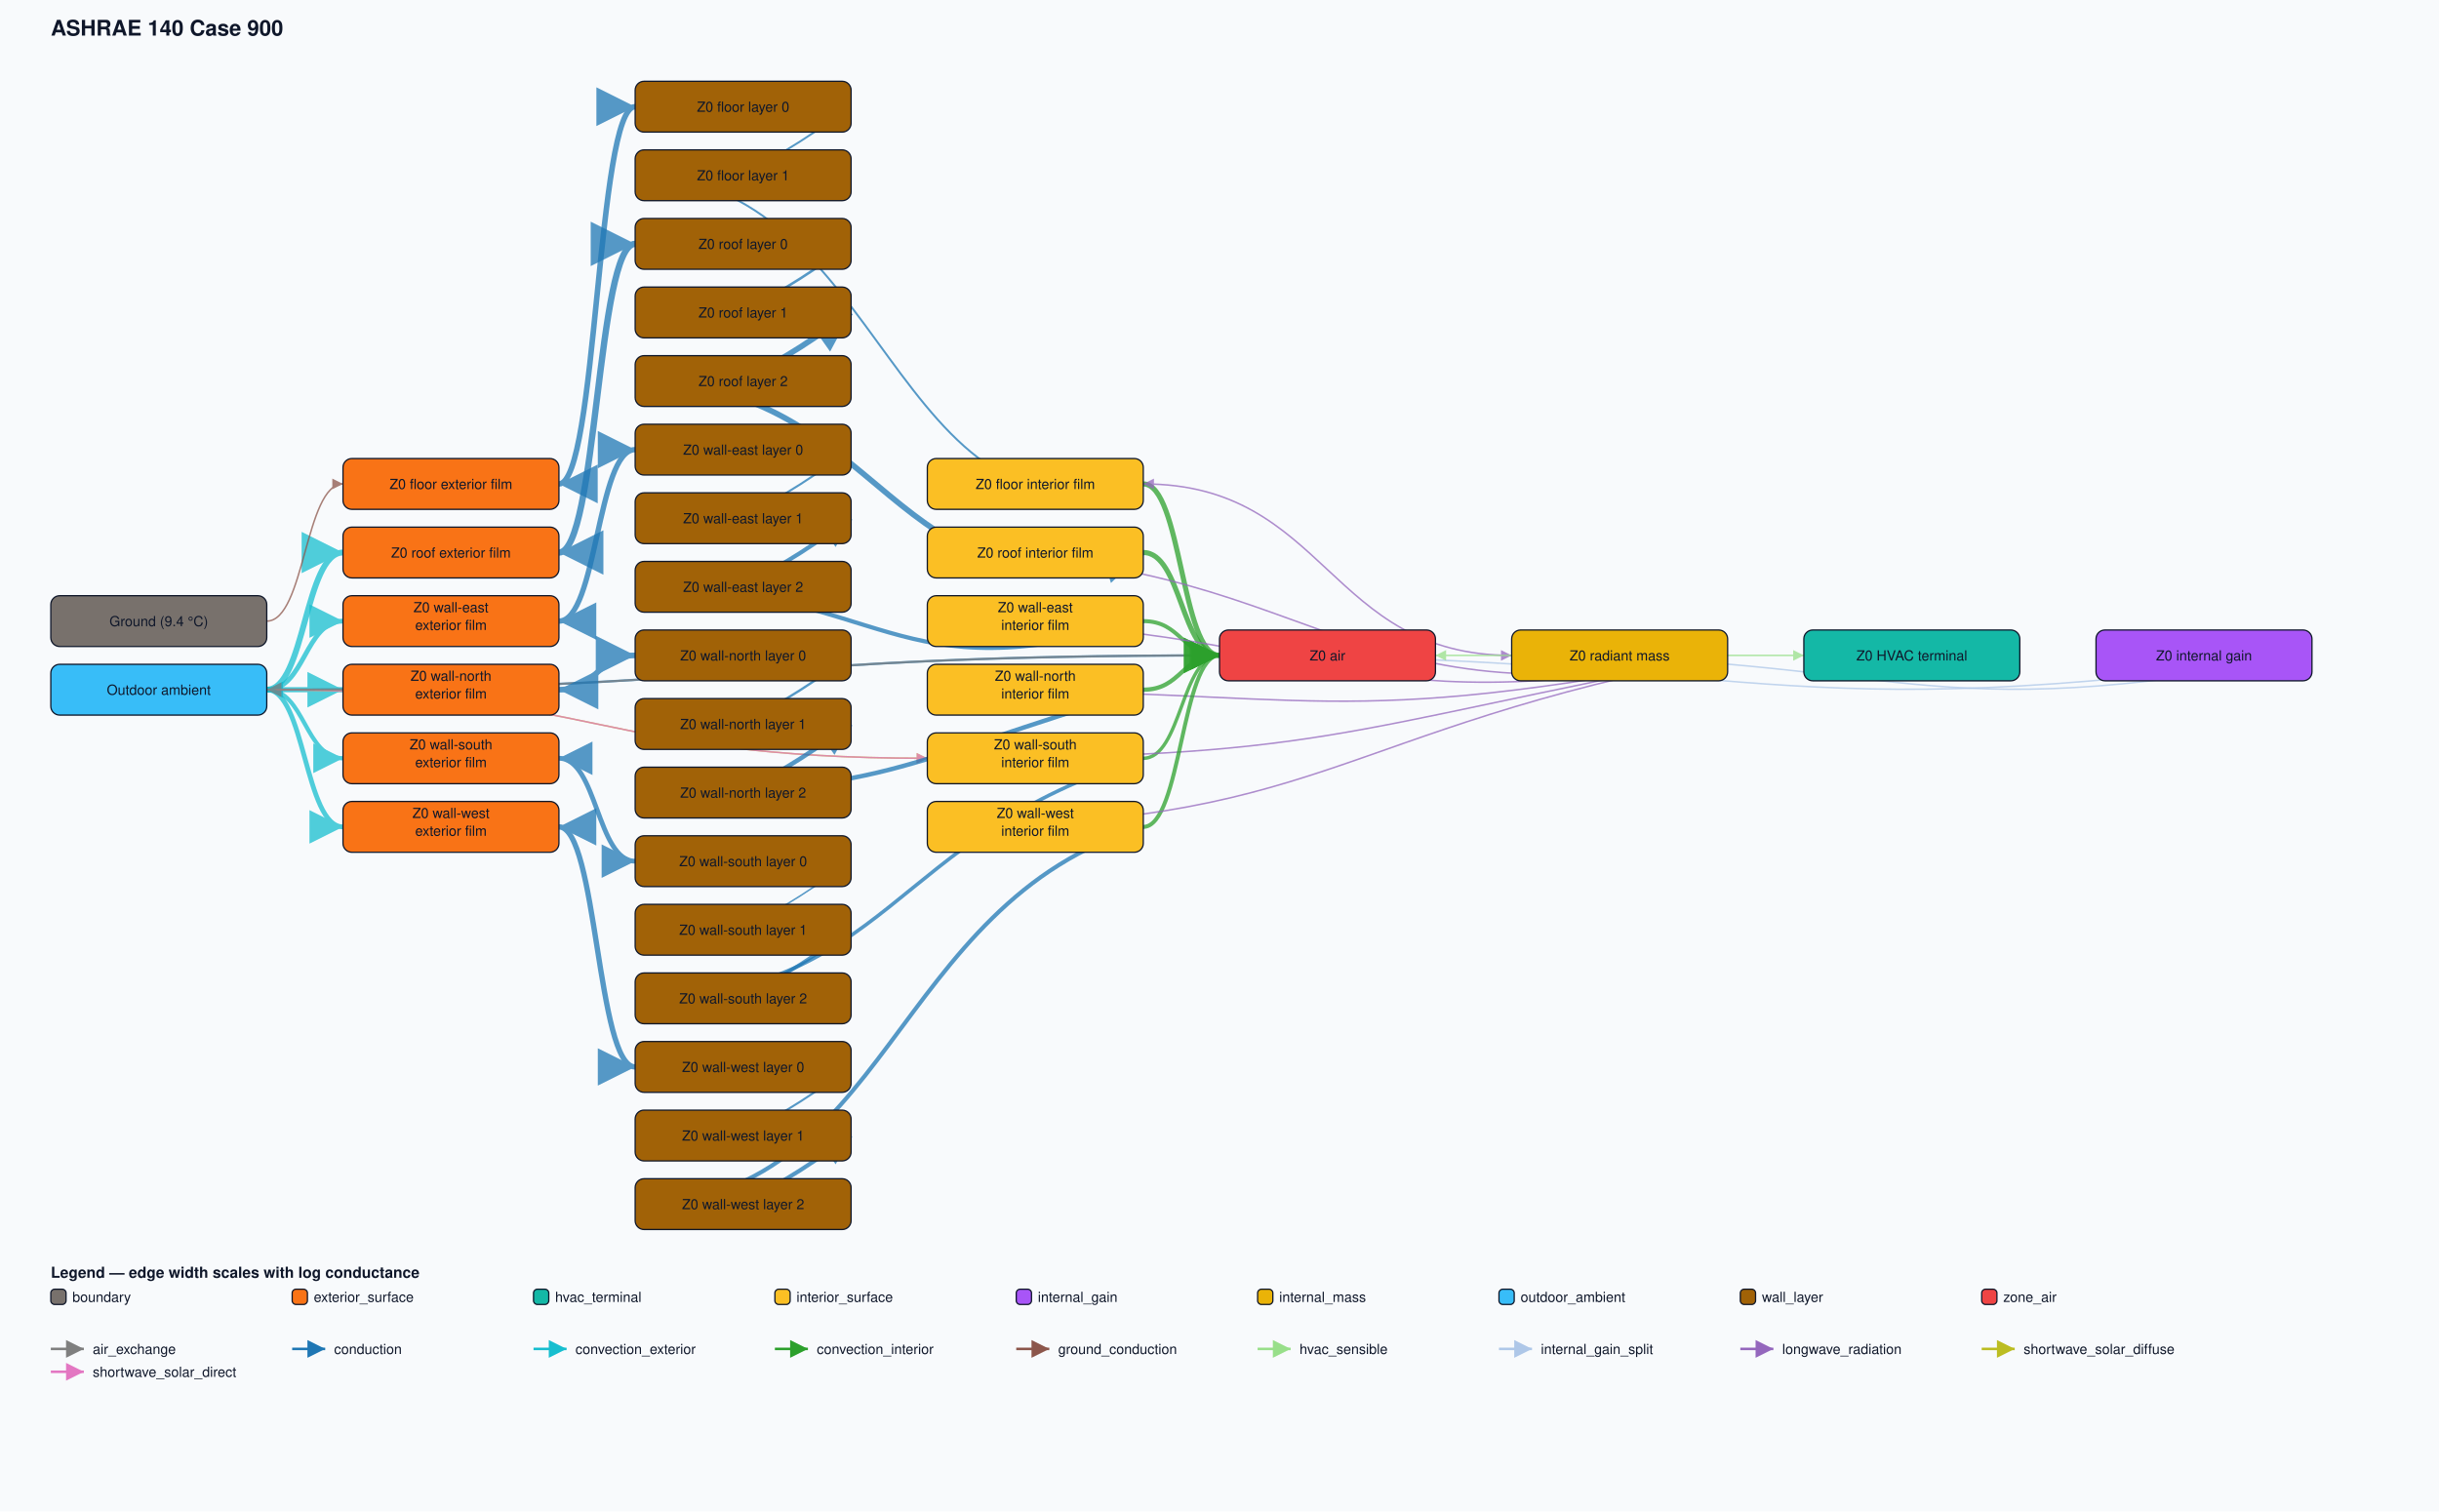
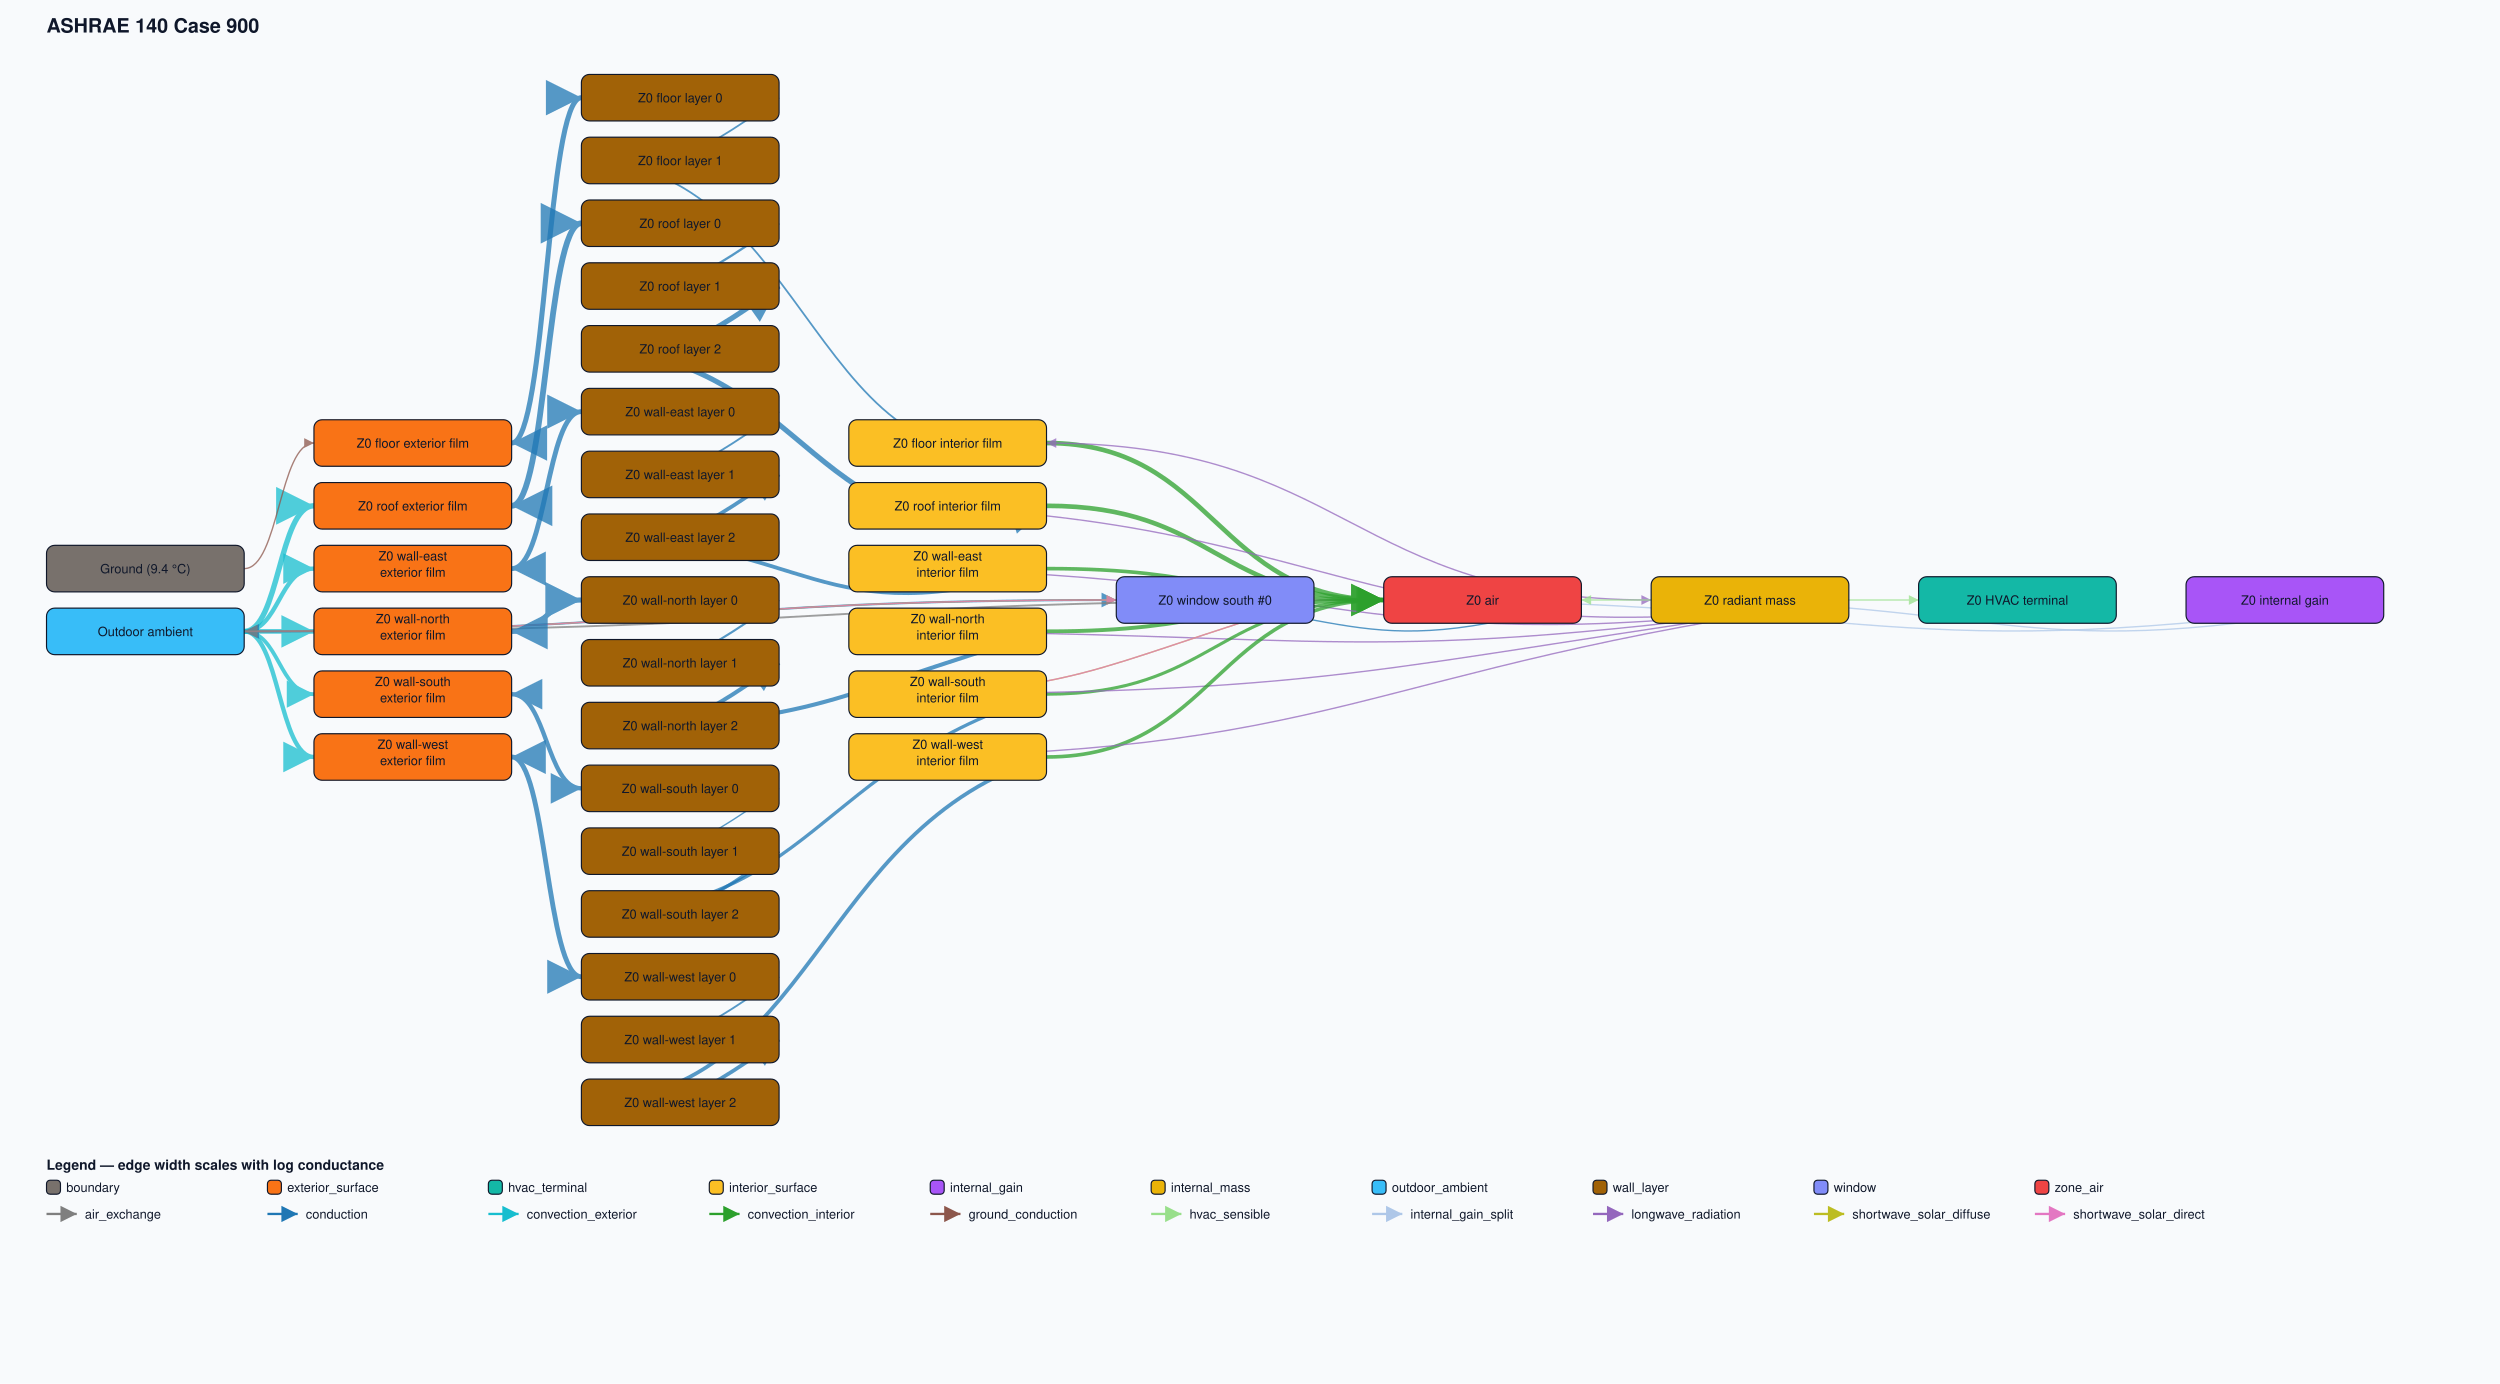
- <svg xmlns="http://www.w3.org/2000/svg" width="1920" height="1190" viewBox="0 0 1920 1190" font-family="Helvetica,Arial,sans-serif" role="img">
-   <rect width="1920" height="1190" fill="#f8fafc" />
+ <svg xmlns="http://www.w3.org/2000/svg" width="2150" height="1190" viewBox="0 0 2150 1190" font-family="Helvetica,Arial,sans-serif" role="img">
+   <rect width="2150" height="1190" fill="#f8fafc" />
  <text x="40" y="28" font-size="17" font-weight="bold" fill="#0f172a">ASHRAE 140 Case 900</text>
  <defs>
    <marker id="arrow0" viewBox="0 0 10 10" refX="10" refY="5" markerWidth="7" markerHeight="7" orient="auto-start-reverse">
      <path d="M 0 0 L 10 5 L 0 10 z" fill="#7f7f7f" />
    </marker>
    <marker id="arrow1" viewBox="0 0 10 10" refX="10" refY="5" markerWidth="7" markerHeight="7" orient="auto-start-reverse">
      <path d="M 0 0 L 10 5 L 0 10 z" fill="#1f77b4" />
    </marker>
    <marker id="arrow2" viewBox="0 0 10 10" refX="10" refY="5" markerWidth="7" markerHeight="7" orient="auto-start-reverse">
      <path d="M 0 0 L 10 5 L 0 10 z" fill="#17becf" />
    </marker>
    <marker id="arrow3" viewBox="0 0 10 10" refX="10" refY="5" markerWidth="7" markerHeight="7" orient="auto-start-reverse">
      <path d="M 0 0 L 10 5 L 0 10 z" fill="#2ca02c" />
    </marker>
    <marker id="arrow4" viewBox="0 0 10 10" refX="10" refY="5" markerWidth="7" markerHeight="7" orient="auto-start-reverse">
      <path d="M 0 0 L 10 5 L 0 10 z" fill="#8c564b" />
    </marker>
    <marker id="arrow5" viewBox="0 0 10 10" refX="10" refY="5" markerWidth="7" markerHeight="7" orient="auto-start-reverse">
      <path d="M 0 0 L 10 5 L 0 10 z" fill="#98df8a" />
    </marker>
    <marker id="arrow6" viewBox="0 0 10 10" refX="10" refY="5" markerWidth="7" markerHeight="7" orient="auto-start-reverse">
      <path d="M 0 0 L 10 5 L 0 10 z" fill="#aec7e8" />
    </marker>
    <marker id="arrow7" viewBox="0 0 10 10" refX="10" refY="5" markerWidth="7" markerHeight="7" orient="auto-start-reverse">
      <path d="M 0 0 L 10 5 L 0 10 z" fill="#9467bd" />
    </marker>
    <marker id="arrow8" viewBox="0 0 10 10" refX="10" refY="5" markerWidth="7" markerHeight="7" orient="auto-start-reverse">
      <path d="M 0 0 L 10 5 L 0 10 z" fill="#bcbd22" />
    </marker>
    <marker id="arrow9" viewBox="0 0 10 10" refX="10" refY="5" markerWidth="7" markerHeight="7" orient="auto-start-reverse">
      <path d="M 0 0 L 10 5 L 0 10 z" fill="#e377c2" />
    </marker>
  </defs>
-   <path d="M 210.0 543.0 C 585.0 543.0, 585.0 516.0, 960.0 516.0" fill="none" stroke="#1f77b4" stroke-width="1.81" opacity="0.75" marker-end="url(#arrow1)" marker-start="url(#arrow1)" />
  <path d="M 210.0 543.0 C 240.0 543.0, 240.0 435.0, 270.0 435.0" fill="none" stroke="#17becf" stroke-width="4.65" opacity="0.75" marker-end="url(#arrow2)" />
  <path d="M 210.0 543.0 C 240.0 543.0, 240.0 489.0, 270.0 489.0" fill="none" stroke="#17becf" stroke-width="3.77" opacity="0.75" marker-end="url(#arrow2)" />
  <path d="M 210.0 543.0 C 240.0 543.0, 240.0 543.0, 270.0 543.0" fill="none" stroke="#17becf" stroke-width="4.00" opacity="0.75" marker-end="url(#arrow2)" />
  <path d="M 210.0 543.0 C 240.0 543.0, 240.0 597.0, 270.0 597.0" fill="none" stroke="#17becf" stroke-width="3.34" opacity="0.75" marker-end="url(#arrow2)" />
-   <path d="M 210.0 543.0 C 470.0 543.0, 470.0 597.0, 730.0 597.0" fill="none" stroke="#bcbd22" stroke-width="1.20" opacity="0.75" marker-end="url(#arrow8)" />
-   <path d="M 210.0 543.0 C 470.0 543.0, 470.0 597.0, 730.0 597.0" fill="none" stroke="#e377c2" stroke-width="1.20" opacity="0.75" marker-end="url(#arrow9)" />
  <path d="M 210.0 543.0 C 240.0 543.0, 240.0 651.0, 270.0 651.0" fill="none" stroke="#17becf" stroke-width="3.77" opacity="0.75" marker-end="url(#arrow2)" />
-   <path d="M 210.0 543.0 C 585.0 543.0, 585.0 516.0, 960.0 516.0" fill="none" stroke="#7f7f7f" stroke-width="1.65" opacity="0.75" marker-end="url(#arrow0)" marker-start="url(#arrow0)" />
+   <path d="M 210.0 543.0 C 585.0 543.0, 585.0 516.0, 960.0 516.0" fill="none" stroke="#1f77b4" stroke-width="1.81" opacity="0.75" marker-end="url(#arrow1)" marker-start="url(#arrow1)" />
+   <path d="M 210.0 543.0 C 585.0 543.0, 585.0 516.0, 960.0 516.0" fill="none" stroke="#bcbd22" stroke-width="1.20" opacity="0.75" marker-end="url(#arrow8)" />
+   <path d="M 210.0 543.0 C 585.0 543.0, 585.0 516.0, 960.0 516.0" fill="none" stroke="#e377c2" stroke-width="1.20" opacity="0.75" marker-end="url(#arrow9)" />
+   <path d="M 210.0 543.0 C 700.0 543.0, 700.0 516.0, 1190.0 516.0" fill="none" stroke="#7f7f7f" stroke-width="1.65" opacity="0.75" marker-end="url(#arrow0)" marker-start="url(#arrow0)" />
  <path d="M 440.0 381.0 C 470.0 381.0, 470.0 84.0, 500.0 84.0" fill="none" stroke="#1f77b4" stroke-width="4.36" opacity="0.75" marker-end="url(#arrow1)" marker-start="url(#arrow1)" />
-   <path d="M 900.0 381.0 C 930.0 381.0, 930.0 516.0, 960.0 516.0" fill="none" stroke="#2ca02c" stroke-width="4.01" opacity="0.75" marker-end="url(#arrow3)" />
-   <path d="M 900.0 381.0 C 1045.0 381.0, 1045.0 516.0, 1190.0 516.0" fill="none" stroke="#9467bd" stroke-width="1.20" opacity="0.75" marker-end="url(#arrow7)" marker-start="url(#arrow7)" />
+   <path d="M 900.0 381.0 C 1045.0 381.0, 1045.0 516.0, 1190.0 516.0" fill="none" stroke="#2ca02c" stroke-width="4.01" opacity="0.75" marker-end="url(#arrow3)" />
+   <path d="M 900.0 381.0 C 1160.0 381.0, 1160.0 516.0, 1420.0 516.0" fill="none" stroke="#9467bd" stroke-width="1.20" opacity="0.75" marker-end="url(#arrow7)" marker-start="url(#arrow7)" />
  <path d="M 670.0 84.0 C 585.0 144.0, 585.0 138.0, 500.0 138.0" fill="none" stroke="#1f77b4" stroke-width="1.54" opacity="0.75" marker-end="url(#arrow1)" marker-start="url(#arrow1)" />
  <path d="M 900.0 381.0 C 700.0 441.0, 700.0 138.0, 500.0 138.0" fill="none" stroke="#1f77b4" stroke-width="1.54" opacity="0.75" marker-end="url(#arrow1)" marker-start="url(#arrow1)" />
-   <path d="M 1820.0 516.0 C 1390.0 576.0, 1390.0 516.0, 960.0 516.0" fill="none" stroke="#aec7e8" stroke-width="1.20" opacity="0.75" marker-end="url(#arrow6)" />
-   <path d="M 1820.0 516.0 C 1505.0 576.0, 1505.0 516.0, 1190.0 516.0" fill="none" stroke="#aec7e8" stroke-width="1.20" opacity="0.75" marker-end="url(#arrow6)" />
-   <path d="M 1130.0 516.0 C 1275.0 516.0, 1275.0 516.0, 1420.0 516.0" fill="none" stroke="#98df8a" stroke-width="1.20" opacity="0.75" marker-end="url(#arrow5)" marker-start="url(#arrow5)" />
+   <path d="M 2050.0 516.0 C 1620.0 576.0, 1620.0 516.0, 1190.0 516.0" fill="none" stroke="#aec7e8" stroke-width="1.20" opacity="0.75" marker-end="url(#arrow6)" />
+   <path d="M 2050.0 516.0 C 1735.0 576.0, 1735.0 516.0, 1420.0 516.0" fill="none" stroke="#aec7e8" stroke-width="1.20" opacity="0.75" marker-end="url(#arrow6)" />
+   <path d="M 1360.0 516.0 C 1505.0 516.0, 1505.0 516.0, 1650.0 516.0" fill="none" stroke="#98df8a" stroke-width="1.20" opacity="0.75" marker-end="url(#arrow5)" marker-start="url(#arrow5)" />
  <path d="M 440.0 435.0 C 470.0 435.0, 470.0 192.0, 500.0 192.0" fill="none" stroke="#1f77b4" stroke-width="5.00" opacity="0.75" marker-end="url(#arrow1)" marker-start="url(#arrow1)" />
-   <path d="M 900.0 435.0 C 930.0 435.0, 930.0 516.0, 960.0 516.0" fill="none" stroke="#2ca02c" stroke-width="4.01" opacity="0.75" marker-end="url(#arrow3)" />
-   <path d="M 1360.0 516.0 C 1045.0 576.0, 1045.0 435.0, 730.0 435.0" fill="none" stroke="#9467bd" stroke-width="1.20" opacity="0.75" marker-end="url(#arrow7)" marker-start="url(#arrow7)" />
+   <path d="M 900.0 435.0 C 1045.0 435.0, 1045.0 516.0, 1190.0 516.0" fill="none" stroke="#2ca02c" stroke-width="4.01" opacity="0.75" marker-end="url(#arrow3)" />
+   <path d="M 1590.0 516.0 C 1160.0 576.0, 1160.0 435.0, 730.0 435.0" fill="none" stroke="#9467bd" stroke-width="1.20" opacity="0.75" marker-end="url(#arrow7)" marker-start="url(#arrow7)" />
  <path d="M 670.0 192.0 C 585.0 252.0, 585.0 246.0, 500.0 246.0" fill="none" stroke="#1f77b4" stroke-width="2.03" opacity="0.75" marker-end="url(#arrow1)" marker-start="url(#arrow1)" />
  <path d="M 670.0 246.0 C 585.0 306.0, 585.0 300.0, 500.0 300.0" fill="none" stroke="#1f77b4" stroke-width="4.47" opacity="0.75" marker-end="url(#arrow1)" marker-start="url(#arrow1)" />
  <path d="M 900.0 435.0 C 700.0 495.0, 700.0 300.0, 500.0 300.0" fill="none" stroke="#1f77b4" stroke-width="4.47" opacity="0.75" marker-end="url(#arrow1)" marker-start="url(#arrow1)" />
  <path d="M 440.0 489.0 C 470.0 489.0, 470.0 354.0, 500.0 354.0" fill="none" stroke="#1f77b4" stroke-width="4.20" opacity="0.75" marker-end="url(#arrow1)" marker-start="url(#arrow1)" />
-   <path d="M 900.0 489.0 C 930.0 489.0, 930.0 516.0, 960.0 516.0" fill="none" stroke="#2ca02c" stroke-width="3.13" opacity="0.75" marker-end="url(#arrow3)" />
-   <path d="M 1360.0 516.0 C 1045.0 576.0, 1045.0 489.0, 730.0 489.0" fill="none" stroke="#9467bd" stroke-width="1.20" opacity="0.75" marker-end="url(#arrow7)" marker-start="url(#arrow7)" />
+   <path d="M 900.0 489.0 C 1045.0 489.0, 1045.0 516.0, 1190.0 516.0" fill="none" stroke="#2ca02c" stroke-width="3.13" opacity="0.75" marker-end="url(#arrow3)" />
+   <path d="M 1590.0 516.0 C 1160.0 576.0, 1160.0 489.0, 730.0 489.0" fill="none" stroke="#9467bd" stroke-width="1.20" opacity="0.75" marker-end="url(#arrow7)" marker-start="url(#arrow7)" />
  <path d="M 670.0 354.0 C 585.0 414.0, 585.0 408.0, 500.0 408.0" fill="none" stroke="#1f77b4" stroke-width="1.62" opacity="0.75" marker-end="url(#arrow1)" marker-start="url(#arrow1)" />
  <path d="M 670.0 408.0 C 585.0 468.0, 585.0 462.0, 500.0 462.0" fill="none" stroke="#1f77b4" stroke-width="3.29" opacity="0.75" marker-end="url(#arrow1)" marker-start="url(#arrow1)" />
  <path d="M 900.0 489.0 C 700.0 549.0, 700.0 462.0, 500.0 462.0" fill="none" stroke="#1f77b4" stroke-width="3.29" opacity="0.75" marker-end="url(#arrow1)" marker-start="url(#arrow1)" />
  <path d="M 440.0 543.0 C 470.0 543.0, 470.0 516.0, 500.0 516.0" fill="none" stroke="#1f77b4" stroke-width="4.43" opacity="0.75" marker-end="url(#arrow1)" marker-start="url(#arrow1)" />
-   <path d="M 900.0 543.0 C 930.0 543.0, 930.0 516.0, 960.0 516.0" fill="none" stroke="#2ca02c" stroke-width="3.36" opacity="0.75" marker-end="url(#arrow3)" />
-   <path d="M 1360.0 516.0 C 1045.0 576.0, 1045.0 543.0, 730.0 543.0" fill="none" stroke="#9467bd" stroke-width="1.20" opacity="0.75" marker-end="url(#arrow7)" marker-start="url(#arrow7)" />
+   <path d="M 900.0 543.0 C 1045.0 543.0, 1045.0 516.0, 1190.0 516.0" fill="none" stroke="#2ca02c" stroke-width="3.36" opacity="0.75" marker-end="url(#arrow3)" />
+   <path d="M 1590.0 516.0 C 1160.0 576.0, 1160.0 543.0, 730.0 543.0" fill="none" stroke="#9467bd" stroke-width="1.20" opacity="0.75" marker-end="url(#arrow7)" marker-start="url(#arrow7)" />
  <path d="M 670.0 516.0 C 585.0 576.0, 585.0 570.0, 500.0 570.0" fill="none" stroke="#1f77b4" stroke-width="1.86" opacity="0.75" marker-end="url(#arrow1)" marker-start="url(#arrow1)" />
  <path d="M 670.0 570.0 C 585.0 630.0, 585.0 624.0, 500.0 624.0" fill="none" stroke="#1f77b4" stroke-width="3.53" opacity="0.75" marker-end="url(#arrow1)" marker-start="url(#arrow1)" />
  <path d="M 900.0 543.0 C 700.0 603.0, 700.0 624.0, 500.0 624.0" fill="none" stroke="#1f77b4" stroke-width="3.53" opacity="0.75" marker-end="url(#arrow1)" marker-start="url(#arrow1)" />
  <path d="M 440.0 597.0 C 470.0 597.0, 470.0 678.0, 500.0 678.0" fill="none" stroke="#1f77b4" stroke-width="3.77" opacity="0.75" marker-end="url(#arrow1)" marker-start="url(#arrow1)" />
-   <path d="M 900.0 597.0 C 930.0 597.0, 930.0 516.0, 960.0 516.0" fill="none" stroke="#2ca02c" stroke-width="2.70" opacity="0.75" marker-end="url(#arrow3)" />
-   <path d="M 1360.0 516.0 C 1045.0 576.0, 1045.0 597.0, 730.0 597.0" fill="none" stroke="#9467bd" stroke-width="1.20" opacity="0.75" marker-end="url(#arrow7)" marker-start="url(#arrow7)" />
+   <path d="M 900.0 597.0 C 1045.0 597.0, 1045.0 516.0, 1190.0 516.0" fill="none" stroke="#2ca02c" stroke-width="2.70" opacity="0.75" marker-end="url(#arrow3)" />
+   <path d="M 1590.0 516.0 C 1160.0 576.0, 1160.0 597.0, 730.0 597.0" fill="none" stroke="#9467bd" stroke-width="1.20" opacity="0.75" marker-end="url(#arrow7)" marker-start="url(#arrow7)" />
  <path d="M 670.0 678.0 C 585.0 738.0, 585.0 732.0, 500.0 732.0" fill="none" stroke="#1f77b4" stroke-width="1.20" opacity="0.75" marker-end="url(#arrow1)" marker-start="url(#arrow1)" />
  <path d="M 670.0 732.0 C 585.0 792.0, 585.0 786.0, 500.0 786.0" fill="none" stroke="#1f77b4" stroke-width="2.87" opacity="0.75" marker-end="url(#arrow1)" marker-start="url(#arrow1)" />
  <path d="M 900.0 597.0 C 700.0 657.0, 700.0 786.0, 500.0 786.0" fill="none" stroke="#1f77b4" stroke-width="2.87" opacity="0.75" marker-end="url(#arrow1)" marker-start="url(#arrow1)" />
  <path d="M 440.0 651.0 C 470.0 651.0, 470.0 840.0, 500.0 840.0" fill="none" stroke="#1f77b4" stroke-width="4.20" opacity="0.75" marker-end="url(#arrow1)" marker-start="url(#arrow1)" />
-   <path d="M 900.0 651.0 C 930.0 651.0, 930.0 516.0, 960.0 516.0" fill="none" stroke="#2ca02c" stroke-width="3.13" opacity="0.75" marker-end="url(#arrow3)" />
-   <path d="M 1360.0 516.0 C 1045.0 576.0, 1045.0 651.0, 730.0 651.0" fill="none" stroke="#9467bd" stroke-width="1.20" opacity="0.75" marker-end="url(#arrow7)" marker-start="url(#arrow7)" />
+   <path d="M 900.0 651.0 C 1045.0 651.0, 1045.0 516.0, 1190.0 516.0" fill="none" stroke="#2ca02c" stroke-width="3.13" opacity="0.75" marker-end="url(#arrow3)" />
+   <path d="M 1590.0 516.0 C 1160.0 576.0, 1160.0 651.0, 730.0 651.0" fill="none" stroke="#9467bd" stroke-width="1.20" opacity="0.75" marker-end="url(#arrow7)" marker-start="url(#arrow7)" />
  <path d="M 670.0 840.0 C 585.0 900.0, 585.0 894.0, 500.0 894.0" fill="none" stroke="#1f77b4" stroke-width="1.62" opacity="0.75" marker-end="url(#arrow1)" marker-start="url(#arrow1)" />
  <path d="M 670.0 894.0 C 585.0 954.0, 585.0 948.0, 500.0 948.0" fill="none" stroke="#1f77b4" stroke-width="3.29" opacity="0.75" marker-end="url(#arrow1)" marker-start="url(#arrow1)" />
  <path d="M 900.0 651.0 C 700.0 711.0, 700.0 948.0, 500.0 948.0" fill="none" stroke="#1f77b4" stroke-width="3.29" opacity="0.75" marker-end="url(#arrow1)" marker-start="url(#arrow1)" />
+   <path d="M 1360.0 516.0 C 1160.0 576.0, 1160.0 516.0, 960.0 516.0" fill="none" stroke="#1f77b4" stroke-width="1.20" opacity="0.75" marker-end="url(#arrow1)" marker-start="url(#arrow1)" />
+   <path d="M 1130.0 516.0 C 930.0 576.0, 930.0 597.0, 730.0 597.0" fill="none" stroke="#bcbd22" stroke-width="1.20" opacity="0.75" marker-end="url(#arrow8)" />
+   <path d="M 1130.0 516.0 C 930.0 576.0, 930.0 597.0, 730.0 597.0" fill="none" stroke="#e377c2" stroke-width="1.20" opacity="0.75" marker-end="url(#arrow9)" />
  <path d="M 210.0 489.0 C 240.0 489.0, 240.0 381.0, 270.0 381.0" fill="none" stroke="#8c564b" stroke-width="1.20" opacity="0.75" marker-end="url(#arrow4)" />
  <g>
    <rect x="40.0" y="469.0" width="170" height="40" rx="7" fill="#78716c" stroke="#0f172a" stroke-width="1" />
    <text x="125.0" y="493.0" font-size="11" text-anchor="middle" fill="#0f172a">Ground (9.4 °C)</text>
  </g>
  <g>
    <rect x="40.0" y="523.0" width="170" height="40" rx="7" fill="#38bdf8" stroke="#0f172a" stroke-width="1" />
    <text x="125.0" y="547.0" font-size="11" text-anchor="middle" fill="#0f172a">Outdoor ambient</text>
  </g>
  <g>
-     <rect x="960.0" y="496.0" width="170" height="40" rx="7" fill="#ef4444" stroke="#0f172a" stroke-width="1" />
-     <text x="1045.0" y="520.0" font-size="11" text-anchor="middle" fill="#0f172a">Z0 air</text>
+     <rect x="1190.0" y="496.0" width="170" height="40" rx="7" fill="#ef4444" stroke="#0f172a" stroke-width="1" />
+     <text x="1275.0" y="520.0" font-size="11" text-anchor="middle" fill="#0f172a">Z0 air</text>
  </g>
  <g>
    <rect x="270.0" y="361.0" width="170" height="40" rx="7" fill="#f97316" stroke="#0f172a" stroke-width="1" />
    <text x="355.0" y="385.0" font-size="11" text-anchor="middle" fill="#0f172a">Z0 floor exterior film</text>
  </g>
  <g>
    <rect x="730.0" y="361.0" width="170" height="40" rx="7" fill="#fbbf24" stroke="#0f172a" stroke-width="1" />
    <text x="815.0" y="385.0" font-size="11" text-anchor="middle" fill="#0f172a">Z0 floor interior film</text>
  </g>
  <g>
    <rect x="500.0" y="64.0" width="170" height="40" rx="7" fill="#a16207" stroke="#0f172a" stroke-width="1" />
    <text x="585.0" y="88.0" font-size="11" text-anchor="middle" fill="#0f172a">Z0 floor layer 0</text>
  </g>
  <g>
    <rect x="500.0" y="118.0" width="170" height="40" rx="7" fill="#a16207" stroke="#0f172a" stroke-width="1" />
    <text x="585.0" y="142.0" font-size="11" text-anchor="middle" fill="#0f172a">Z0 floor layer 1</text>
  </g>
  <g>
-     <rect x="1650.0" y="496.0" width="170" height="40" rx="7" fill="#a855f7" stroke="#0f172a" stroke-width="1" />
-     <text x="1735.0" y="520.0" font-size="11" text-anchor="middle" fill="#0f172a">Z0 internal gain</text>
-   </g>
-   <g>
-     <rect x="1420.0" y="496.0" width="170" height="40" rx="7" fill="#14b8a6" stroke="#0f172a" stroke-width="1" />
-     <text x="1505.0" y="520.0" font-size="11" text-anchor="middle" fill="#0f172a">Z0 HVAC terminal</text>
-   </g>
-   <g>
-     <rect x="1190.0" y="496.0" width="170" height="40" rx="7" fill="#eab308" stroke="#0f172a" stroke-width="1" />
-     <text x="1275.0" y="520.0" font-size="11" text-anchor="middle" fill="#0f172a">Z0 radiant mass</text>
+     <rect x="1880.0" y="496.0" width="170" height="40" rx="7" fill="#a855f7" stroke="#0f172a" stroke-width="1" />
+     <text x="1965.0" y="520.0" font-size="11" text-anchor="middle" fill="#0f172a">Z0 internal gain</text>
+   </g>
+   <g>
+     <rect x="1650.0" y="496.0" width="170" height="40" rx="7" fill="#14b8a6" stroke="#0f172a" stroke-width="1" />
+     <text x="1735.0" y="520.0" font-size="11" text-anchor="middle" fill="#0f172a">Z0 HVAC terminal</text>
+   </g>
+   <g>
+     <rect x="1420.0" y="496.0" width="170" height="40" rx="7" fill="#eab308" stroke="#0f172a" stroke-width="1" />
+     <text x="1505.0" y="520.0" font-size="11" text-anchor="middle" fill="#0f172a">Z0 radiant mass</text>
  </g>
  <g>
    <rect x="270.0" y="415.0" width="170" height="40" rx="7" fill="#f97316" stroke="#0f172a" stroke-width="1" />
    <text x="355.0" y="439.0" font-size="11" text-anchor="middle" fill="#0f172a">Z0 roof exterior film</text>
  </g>
  <g>
    <rect x="730.0" y="415.0" width="170" height="40" rx="7" fill="#fbbf24" stroke="#0f172a" stroke-width="1" />
    <text x="815.0" y="439.0" font-size="11" text-anchor="middle" fill="#0f172a">Z0 roof interior film</text>
  </g>
  <g>
    <rect x="500.0" y="172.0" width="170" height="40" rx="7" fill="#a16207" stroke="#0f172a" stroke-width="1" />
    <text x="585.0" y="196.0" font-size="11" text-anchor="middle" fill="#0f172a">Z0 roof layer 0</text>
  </g>
  <g>
    <rect x="500.0" y="226.0" width="170" height="40" rx="7" fill="#a16207" stroke="#0f172a" stroke-width="1" />
    <text x="585.0" y="250.0" font-size="11" text-anchor="middle" fill="#0f172a">Z0 roof layer 1</text>
  </g>
  <g>
    <rect x="500.0" y="280.0" width="170" height="40" rx="7" fill="#a16207" stroke="#0f172a" stroke-width="1" />
    <text x="585.0" y="304.0" font-size="11" text-anchor="middle" fill="#0f172a">Z0 roof layer 2</text>
  </g>
  <g>
    <rect x="270.0" y="469.0" width="170" height="40" rx="7" fill="#f97316" stroke="#0f172a" stroke-width="1" />
    <text x="355.0" y="482.0" font-size="11" text-anchor="middle" fill="#0f172a">Z0 wall-east</text>
    <text x="355.0" y="496.0" font-size="11" text-anchor="middle" fill="#0f172a">exterior film</text>
  </g>
  <g>
    <rect x="730.0" y="469.0" width="170" height="40" rx="7" fill="#fbbf24" stroke="#0f172a" stroke-width="1" />
    <text x="815.0" y="482.0" font-size="11" text-anchor="middle" fill="#0f172a">Z0 wall-east</text>
    <text x="815.0" y="496.0" font-size="11" text-anchor="middle" fill="#0f172a">interior film</text>
  </g>
  <g>
    <rect x="500.0" y="334.0" width="170" height="40" rx="7" fill="#a16207" stroke="#0f172a" stroke-width="1" />
    <text x="585.0" y="358.0" font-size="11" text-anchor="middle" fill="#0f172a">Z0 wall-east layer 0</text>
  </g>
  <g>
    <rect x="500.0" y="388.0" width="170" height="40" rx="7" fill="#a16207" stroke="#0f172a" stroke-width="1" />
    <text x="585.0" y="412.0" font-size="11" text-anchor="middle" fill="#0f172a">Z0 wall-east layer 1</text>
  </g>
  <g>
    <rect x="500.0" y="442.0" width="170" height="40" rx="7" fill="#a16207" stroke="#0f172a" stroke-width="1" />
    <text x="585.0" y="466.0" font-size="11" text-anchor="middle" fill="#0f172a">Z0 wall-east layer 2</text>
  </g>
  <g>
    <rect x="270.0" y="523.0" width="170" height="40" rx="7" fill="#f97316" stroke="#0f172a" stroke-width="1" />
    <text x="355.0" y="536.0" font-size="11" text-anchor="middle" fill="#0f172a">Z0 wall-north</text>
    <text x="355.0" y="550.0" font-size="11" text-anchor="middle" fill="#0f172a">exterior film</text>
  </g>
  <g>
    <rect x="730.0" y="523.0" width="170" height="40" rx="7" fill="#fbbf24" stroke="#0f172a" stroke-width="1" />
    <text x="815.0" y="536.0" font-size="11" text-anchor="middle" fill="#0f172a">Z0 wall-north</text>
    <text x="815.0" y="550.0" font-size="11" text-anchor="middle" fill="#0f172a">interior film</text>
  </g>
  <g>
    <rect x="500.0" y="496.0" width="170" height="40" rx="7" fill="#a16207" stroke="#0f172a" stroke-width="1" />
    <text x="585.0" y="520.0" font-size="11" text-anchor="middle" fill="#0f172a">Z0 wall-north layer 0</text>
  </g>
  <g>
    <rect x="500.0" y="550.0" width="170" height="40" rx="7" fill="#a16207" stroke="#0f172a" stroke-width="1" />
    <text x="585.0" y="574.0" font-size="11" text-anchor="middle" fill="#0f172a">Z0 wall-north layer 1</text>
  </g>
  <g>
    <rect x="500.0" y="604.0" width="170" height="40" rx="7" fill="#a16207" stroke="#0f172a" stroke-width="1" />
    <text x="585.0" y="628.0" font-size="11" text-anchor="middle" fill="#0f172a">Z0 wall-north layer 2</text>
  </g>
  <g>
    <rect x="270.0" y="577.0" width="170" height="40" rx="7" fill="#f97316" stroke="#0f172a" stroke-width="1" />
    <text x="355.0" y="590.0" font-size="11" text-anchor="middle" fill="#0f172a">Z0 wall-south</text>
    <text x="355.0" y="604.0" font-size="11" text-anchor="middle" fill="#0f172a">exterior film</text>
  </g>
  <g>
    <rect x="730.0" y="577.0" width="170" height="40" rx="7" fill="#fbbf24" stroke="#0f172a" stroke-width="1" />
    <text x="815.0" y="590.0" font-size="11" text-anchor="middle" fill="#0f172a">Z0 wall-south</text>
    <text x="815.0" y="604.0" font-size="11" text-anchor="middle" fill="#0f172a">interior film</text>
  </g>
  <g>
    <rect x="500.0" y="658.0" width="170" height="40" rx="7" fill="#a16207" stroke="#0f172a" stroke-width="1" />
    <text x="585.0" y="682.0" font-size="11" text-anchor="middle" fill="#0f172a">Z0 wall-south layer 0</text>
  </g>
  <g>
    <rect x="500.0" y="712.0" width="170" height="40" rx="7" fill="#a16207" stroke="#0f172a" stroke-width="1" />
    <text x="585.0" y="736.0" font-size="11" text-anchor="middle" fill="#0f172a">Z0 wall-south layer 1</text>
  </g>
  <g>
    <rect x="500.0" y="766.0" width="170" height="40" rx="7" fill="#a16207" stroke="#0f172a" stroke-width="1" />
    <text x="585.0" y="790.0" font-size="11" text-anchor="middle" fill="#0f172a">Z0 wall-south layer 2</text>
  </g>
  <g>
    <rect x="270.0" y="631.0" width="170" height="40" rx="7" fill="#f97316" stroke="#0f172a" stroke-width="1" />
    <text x="355.0" y="644.0" font-size="11" text-anchor="middle" fill="#0f172a">Z0 wall-west</text>
    <text x="355.0" y="658.0" font-size="11" text-anchor="middle" fill="#0f172a">exterior film</text>
  </g>
  <g>
    <rect x="730.0" y="631.0" width="170" height="40" rx="7" fill="#fbbf24" stroke="#0f172a" stroke-width="1" />
    <text x="815.0" y="644.0" font-size="11" text-anchor="middle" fill="#0f172a">Z0 wall-west</text>
    <text x="815.0" y="658.0" font-size="11" text-anchor="middle" fill="#0f172a">interior film</text>
  </g>
  <g>
    <rect x="500.0" y="820.0" width="170" height="40" rx="7" fill="#a16207" stroke="#0f172a" stroke-width="1" />
    <text x="585.0" y="844.0" font-size="11" text-anchor="middle" fill="#0f172a">Z0 wall-west layer 0</text>
  </g>
  <g>
    <rect x="500.0" y="874.0" width="170" height="40" rx="7" fill="#a16207" stroke="#0f172a" stroke-width="1" />
    <text x="585.0" y="898.0" font-size="11" text-anchor="middle" fill="#0f172a">Z0 wall-west layer 1</text>
  </g>
  <g>
    <rect x="500.0" y="928.0" width="170" height="40" rx="7" fill="#a16207" stroke="#0f172a" stroke-width="1" />
    <text x="585.0" y="952.0" font-size="11" text-anchor="middle" fill="#0f172a">Z0 wall-west layer 2</text>
+   </g>
+   <g>
+     <rect x="960.0" y="496.0" width="170" height="40" rx="7" fill="#818cf8" stroke="#0f172a" stroke-width="1" />
+     <text x="1045.0" y="520.0" font-size="11" text-anchor="middle" fill="#0f172a">Z0 window south #0</text>
  </g>
  <text x="40" y="1006" font-size="12" font-weight="bold" fill="#0f172a">Legend — edge width scales with log conductance</text>
  <rect x="40" y="1015" width="12" height="12" rx="3" fill="#78716c" stroke="#0f172a" />
  <text x="57" y="1025" font-size="11" fill="#0f172a">boundary</text>
  <rect x="230" y="1015" width="12" height="12" rx="3" fill="#f97316" stroke="#0f172a" />
  <text x="247" y="1025" font-size="11" fill="#0f172a">exterior_surface</text>
  <rect x="420" y="1015" width="12" height="12" rx="3" fill="#14b8a6" stroke="#0f172a" />
  <text x="437" y="1025" font-size="11" fill="#0f172a">hvac_terminal</text>
  <rect x="610" y="1015" width="12" height="12" rx="3" fill="#fbbf24" stroke="#0f172a" />
  <text x="627" y="1025" font-size="11" fill="#0f172a">interior_surface</text>
  <rect x="800" y="1015" width="12" height="12" rx="3" fill="#a855f7" stroke="#0f172a" />
  <text x="817" y="1025" font-size="11" fill="#0f172a">internal_gain</text>
  <rect x="990" y="1015" width="12" height="12" rx="3" fill="#eab308" stroke="#0f172a" />
  <text x="1007" y="1025" font-size="11" fill="#0f172a">internal_mass</text>
  <rect x="1180" y="1015" width="12" height="12" rx="3" fill="#38bdf8" stroke="#0f172a" />
  <text x="1197" y="1025" font-size="11" fill="#0f172a">outdoor_ambient</text>
  <rect x="1370" y="1015" width="12" height="12" rx="3" fill="#a16207" stroke="#0f172a" />
  <text x="1387" y="1025" font-size="11" fill="#0f172a">wall_layer</text>
-   <rect x="1560" y="1015" width="12" height="12" rx="3" fill="#ef4444" stroke="#0f172a" />
-   <text x="1577" y="1025" font-size="11" fill="#0f172a">zone_air</text>
-   <path d="M 40 1062 L 66 1062" stroke="#7f7f7f" stroke-width="2" marker-end="url(#arrow0)" />
-   <text x="73" y="1066" font-size="11" fill="#0f172a">air_exchange</text>
-   <path d="M 230 1062 L 256 1062" stroke="#1f77b4" stroke-width="2" marker-end="url(#arrow1)" />
-   <text x="263" y="1066" font-size="11" fill="#0f172a">conduction</text>
-   <path d="M 420 1062 L 446 1062" stroke="#17becf" stroke-width="2" marker-end="url(#arrow2)" />
-   <text x="453" y="1066" font-size="11" fill="#0f172a">convection_exterior</text>
-   <path d="M 610 1062 L 636 1062" stroke="#2ca02c" stroke-width="2" marker-end="url(#arrow3)" />
-   <text x="643" y="1066" font-size="11" fill="#0f172a">convection_interior</text>
-   <path d="M 800 1062 L 826 1062" stroke="#8c564b" stroke-width="2" marker-end="url(#arrow4)" />
-   <text x="833" y="1066" font-size="11" fill="#0f172a">ground_conduction</text>
-   <path d="M 990 1062 L 1016 1062" stroke="#98df8a" stroke-width="2" marker-end="url(#arrow5)" />
-   <text x="1023" y="1066" font-size="11" fill="#0f172a">hvac_sensible</text>
-   <path d="M 1180 1062 L 1206 1062" stroke="#aec7e8" stroke-width="2" marker-end="url(#arrow6)" />
-   <text x="1213" y="1066" font-size="11" fill="#0f172a">internal_gain_split</text>
-   <path d="M 1370 1062 L 1396 1062" stroke="#9467bd" stroke-width="2" marker-end="url(#arrow7)" />
-   <text x="1403" y="1066" font-size="11" fill="#0f172a">longwave_radiation</text>
-   <path d="M 1560 1062 L 1586 1062" stroke="#bcbd22" stroke-width="2" marker-end="url(#arrow8)" />
-   <text x="1593" y="1066" font-size="11" fill="#0f172a">shortwave_solar_diffuse</text>
-   <path d="M 40 1080 L 66 1080" stroke="#e377c2" stroke-width="2" marker-end="url(#arrow9)" />
-   <text x="73" y="1084" font-size="11" fill="#0f172a">shortwave_solar_direct</text>
+   <rect x="1560" y="1015" width="12" height="12" rx="3" fill="#818cf8" stroke="#0f172a" />
+   <text x="1577" y="1025" font-size="11" fill="#0f172a">window</text>
+   <rect x="1750" y="1015" width="12" height="12" rx="3" fill="#ef4444" stroke="#0f172a" />
+   <text x="1767" y="1025" font-size="11" fill="#0f172a">zone_air</text>
+   <path d="M 40 1044 L 66 1044" stroke="#7f7f7f" stroke-width="2" marker-end="url(#arrow0)" />
+   <text x="73" y="1048" font-size="11" fill="#0f172a">air_exchange</text>
+   <path d="M 230 1044 L 256 1044" stroke="#1f77b4" stroke-width="2" marker-end="url(#arrow1)" />
+   <text x="263" y="1048" font-size="11" fill="#0f172a">conduction</text>
+   <path d="M 420 1044 L 446 1044" stroke="#17becf" stroke-width="2" marker-end="url(#arrow2)" />
+   <text x="453" y="1048" font-size="11" fill="#0f172a">convection_exterior</text>
+   <path d="M 610 1044 L 636 1044" stroke="#2ca02c" stroke-width="2" marker-end="url(#arrow3)" />
+   <text x="643" y="1048" font-size="11" fill="#0f172a">convection_interior</text>
+   <path d="M 800 1044 L 826 1044" stroke="#8c564b" stroke-width="2" marker-end="url(#arrow4)" />
+   <text x="833" y="1048" font-size="11" fill="#0f172a">ground_conduction</text>
+   <path d="M 990 1044 L 1016 1044" stroke="#98df8a" stroke-width="2" marker-end="url(#arrow5)" />
+   <text x="1023" y="1048" font-size="11" fill="#0f172a">hvac_sensible</text>
+   <path d="M 1180 1044 L 1206 1044" stroke="#aec7e8" stroke-width="2" marker-end="url(#arrow6)" />
+   <text x="1213" y="1048" font-size="11" fill="#0f172a">internal_gain_split</text>
+   <path d="M 1370 1044 L 1396 1044" stroke="#9467bd" stroke-width="2" marker-end="url(#arrow7)" />
+   <text x="1403" y="1048" font-size="11" fill="#0f172a">longwave_radiation</text>
+   <path d="M 1560 1044 L 1586 1044" stroke="#bcbd22" stroke-width="2" marker-end="url(#arrow8)" />
+   <text x="1593" y="1048" font-size="11" fill="#0f172a">shortwave_solar_diffuse</text>
+   <path d="M 1750 1044 L 1776 1044" stroke="#e377c2" stroke-width="2" marker-end="url(#arrow9)" />
+   <text x="1783" y="1048" font-size="11" fill="#0f172a">shortwave_solar_direct</text>
</svg>
